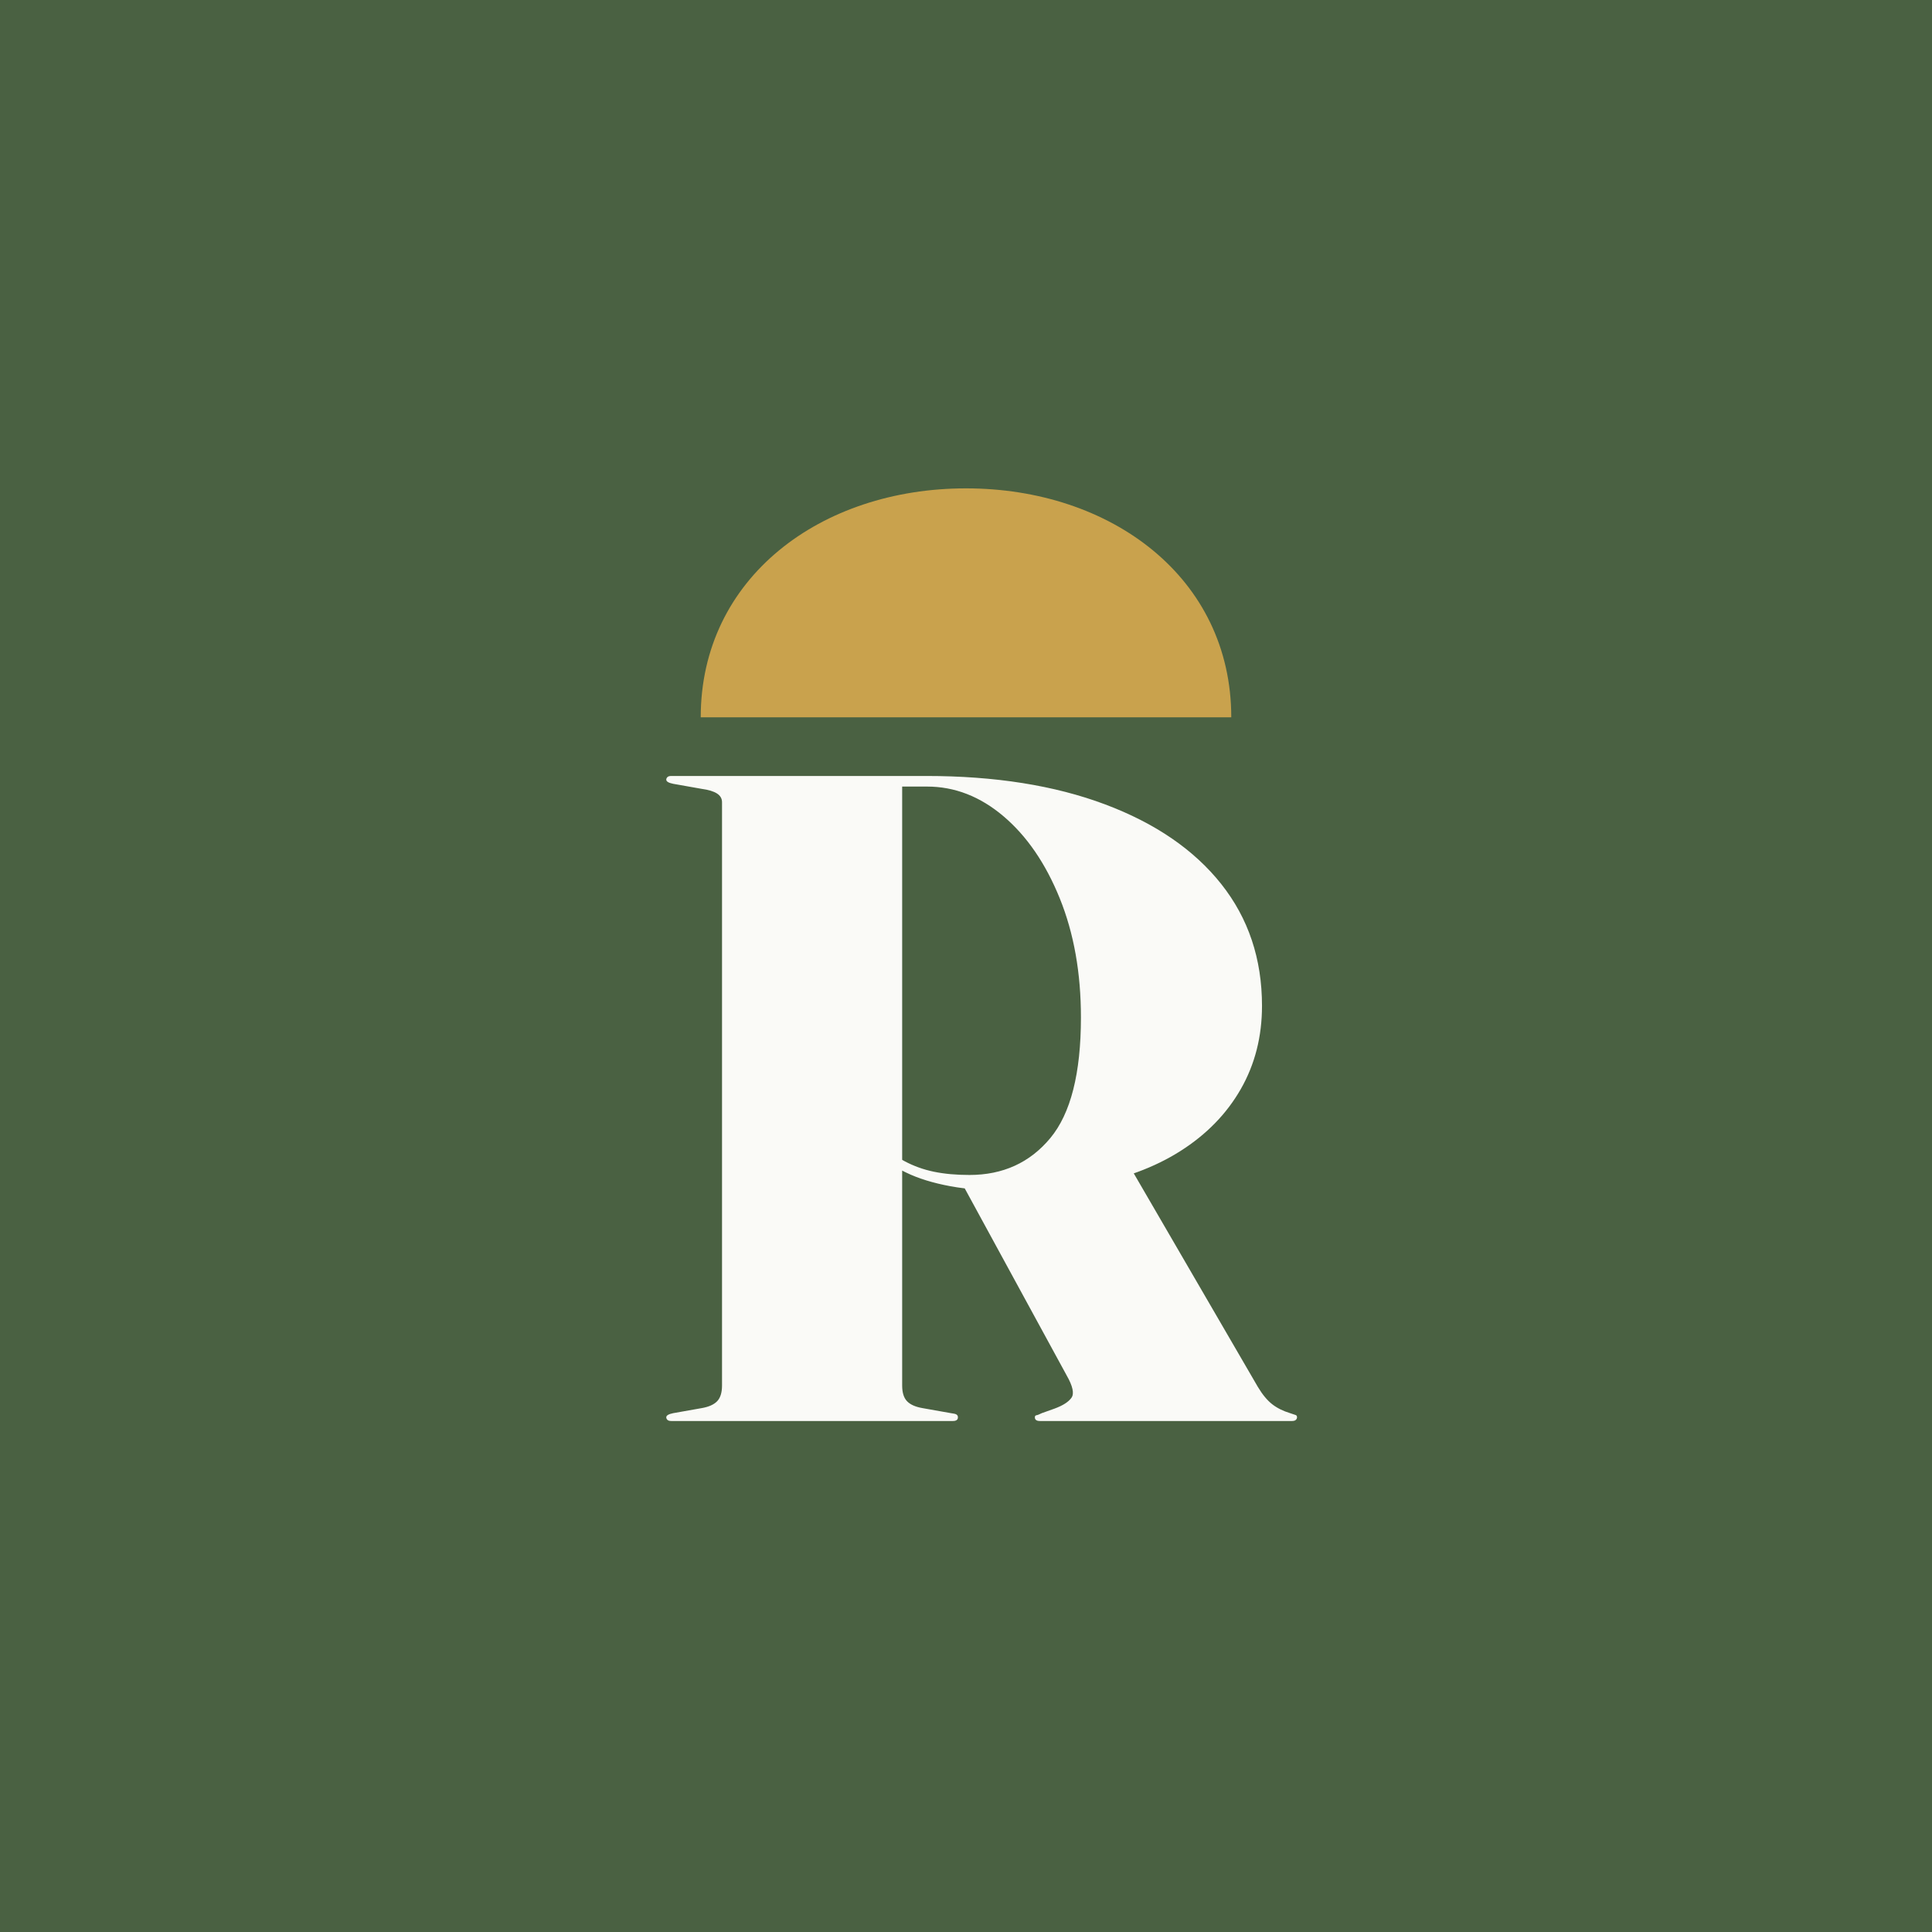
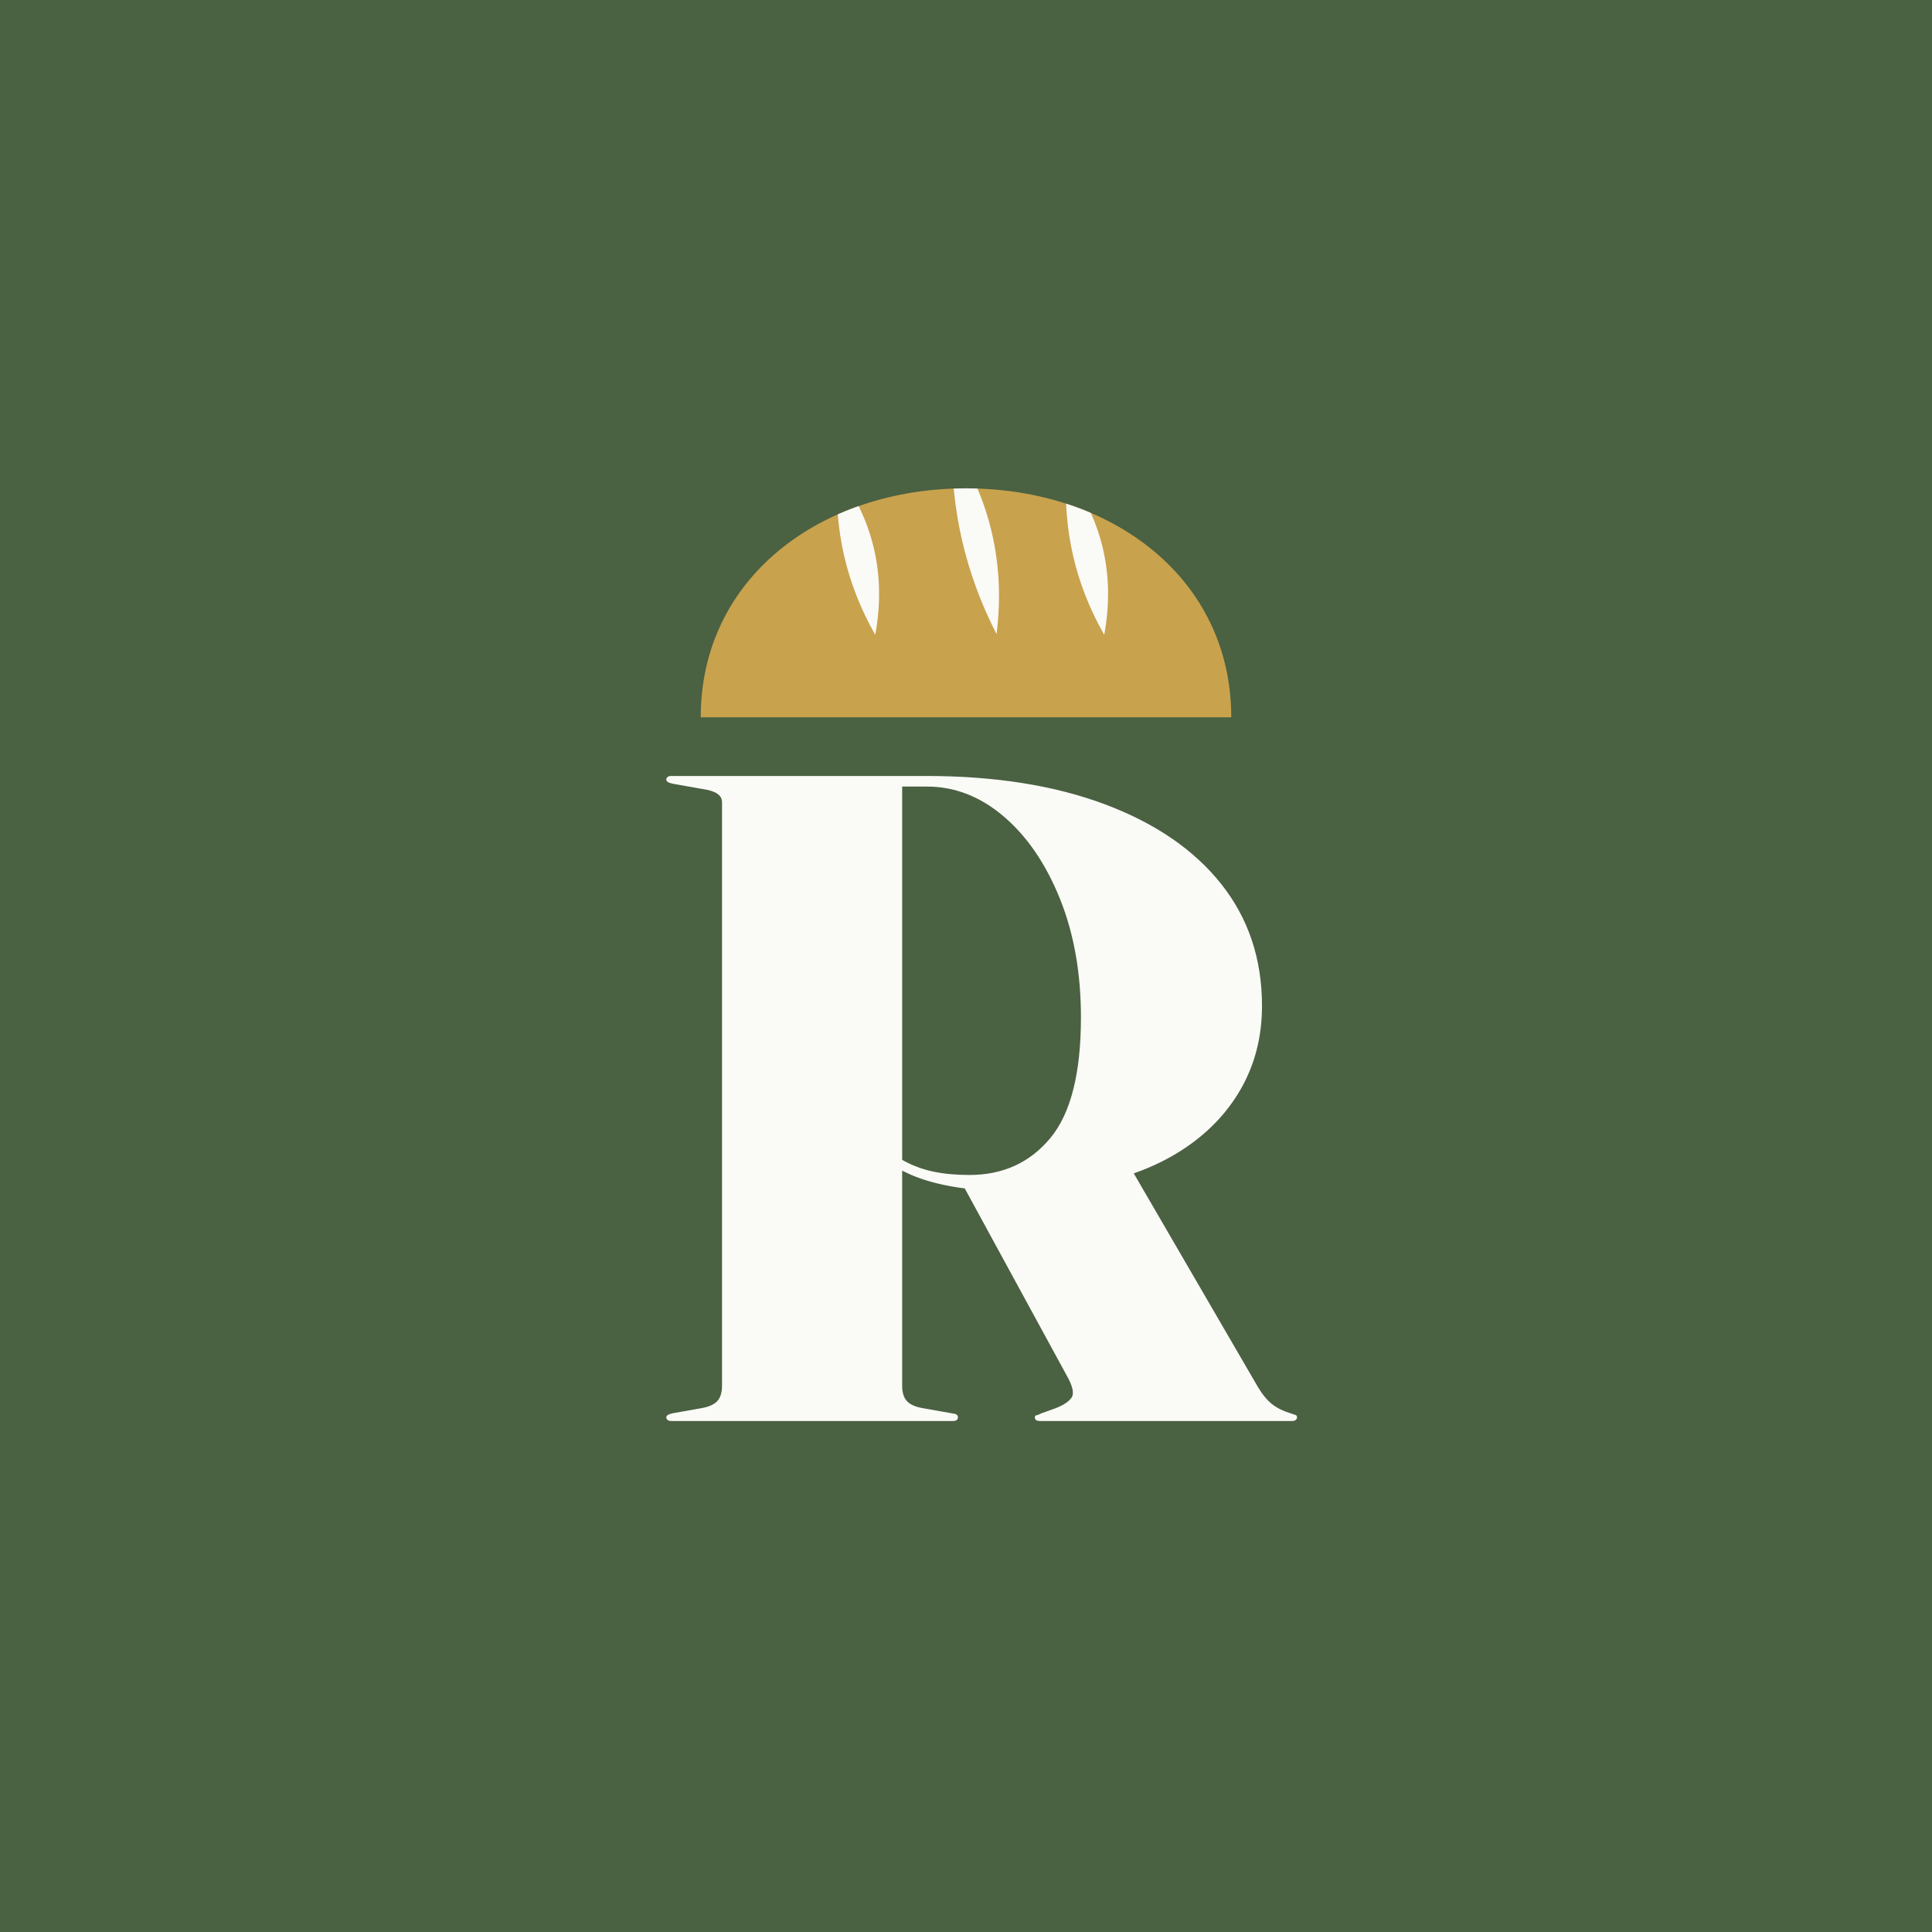
<svg xmlns="http://www.w3.org/2000/svg" viewBox="0 0 1024 1024">
  <rect width="1024" height="1024" fill="#4A6142" />
  <g transform="translate(512 506) scale(0.74) translate(-512 -506)">
+     <defs>
+       <clipPath id="d">
+         <path d="M322 336 C322 236 408 172 512 172 C616 172 702 236 702 336 Z" />
+       </clipPath>
+     </defs>
    <path d="M322 336 C322 236 408 172 512 172 C616 172 702 236 702 336 Z" fill="#C9A24D" />
+     <g clip-path="url(#d)">
+       <path d="M420.0 160.0 Q458.8 212.6 447.0 276.9 Q416.0 222.5 420.0 160.0Z" fill="#FAFAF7" />
+       <path d="M502.0 138.0 Q543.3 201.3 533.9 276.4 Q500.4 211.2 502.0 138.0Z" fill="#FAFAF7" />
+       <path d="M584.0 160.0 Q622.8 212.6 611.0 276.9 Q580.0 222.5 584.0 160.0Z" fill="#FAFAF7" />
+     </g>
    <path transform="translate(276.2 840) scale(0.33 -0.33)" d="M1357 901Q1357 801 1311.0 720.5Q1265 640 1180.0 586.0Q1095 532 976 511Q953 507 928.5 504.0Q904 501 879.0 500.0Q854 499 827 499Q738 499 681.0 509.5Q624 520 584.0 539.5Q544 559 508 586L520 605Q551 580 581.0 564.0Q611 548 645.0 541.0Q679 534 722 534Q831 534 897.5 614.0Q964 694 964 876Q964 1021 918.0 1134.5Q872 1248 796.0 1312.5Q720 1377 630 1377H576V77Q576 54 586.5 43.0Q597 32 620 28L682 17Q691 16 694.0 14.0Q697 12 697 8Q697 0 686 0H75Q69 0 66.5 2.5Q64 5 64 8Q64 14 79 17L141 28Q164 32 174.5 43.0Q185 54 185 77V1343Q185 1355 174.0 1362.0Q163 1369 141 1372L79 1383Q64 1386 64 1392Q64 1395 66.5 1397.5Q69 1400 75 1400H628Q852 1400 1016.0 1338.5Q1180 1277 1268.5 1165.5Q1357 1054 1357 901ZM703 521 1065 561 1348 74Q1363 49 1379.0 36.5Q1395 24 1418 17Q1427 14 1430.0 13.0Q1433 12 1433 8Q1433 5 1430.5 2.5Q1428 0 1422 0H875Q864 0 864 8Q864 12 867.5 12.5Q871 13 879 17L907 27Q934 37 943.5 50.5Q953 64 933 99Z" fill="#FAFAF7" />
  </g>
</svg>
